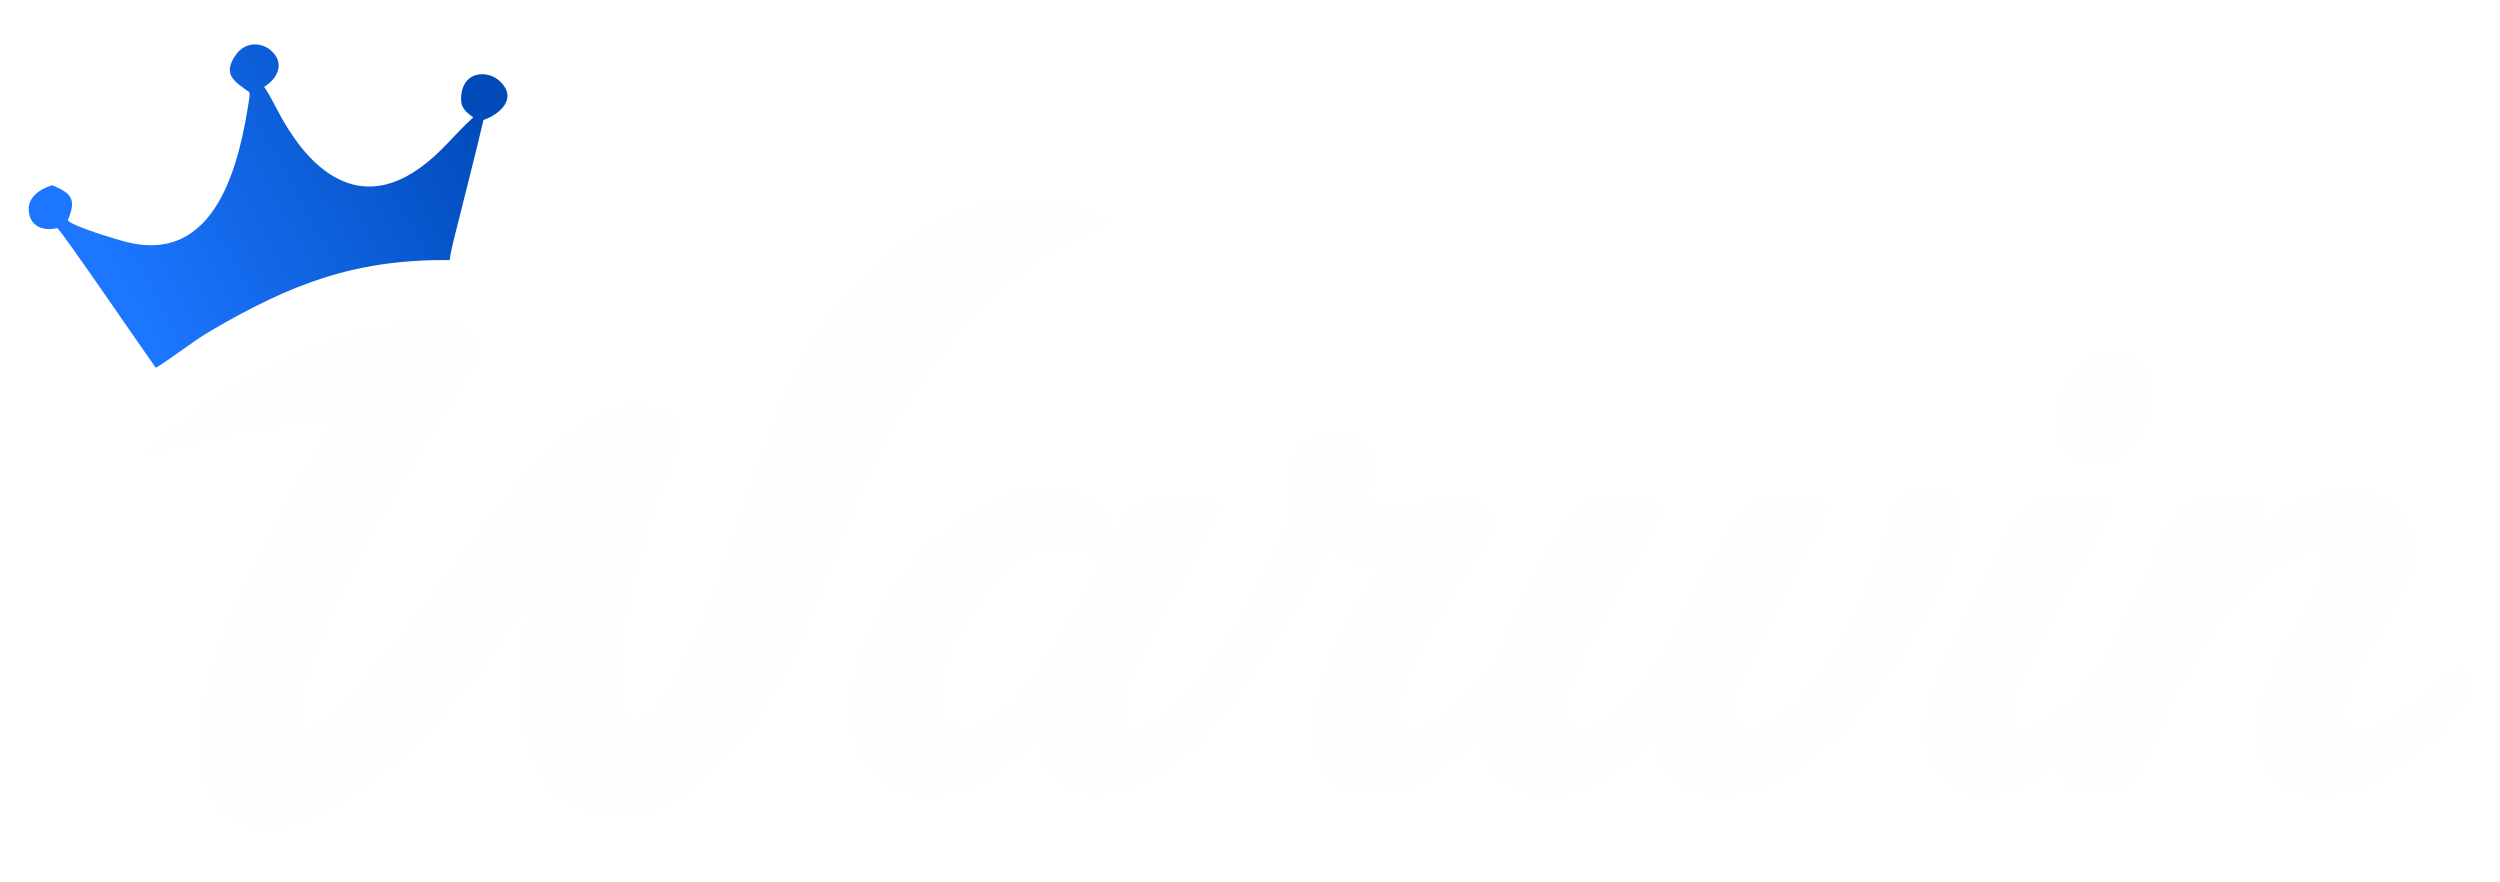
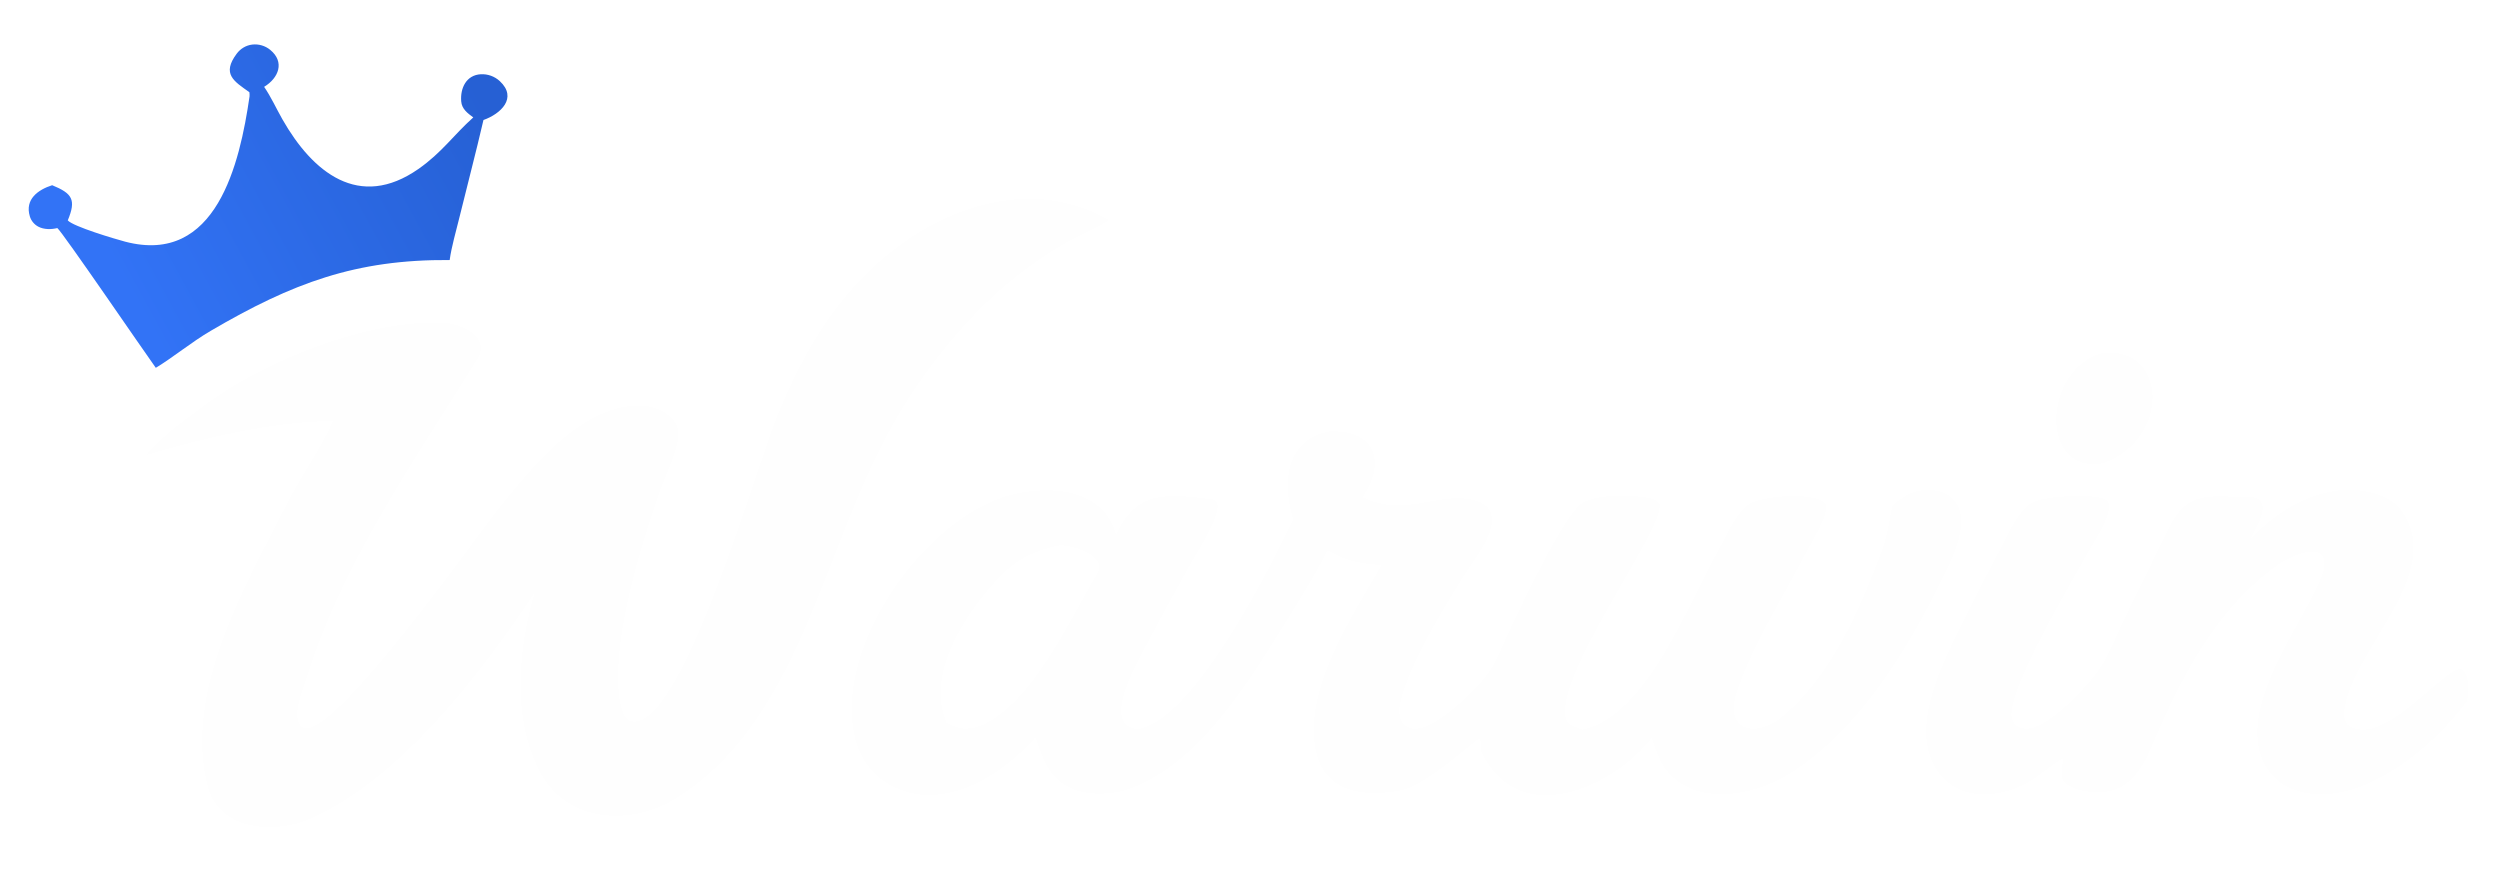
<svg xmlns="http://www.w3.org/2000/svg" preserveAspectRatio="none" overflow="visible" style="display: block;" width="156" height="55" viewBox="0 0 156 55" fill="none">
  <g id="image 587 [Vectorized]">
    <path id="Vector" d="M82.931 26.924C85.776 26.775 86.54 28.783 85.024 31.02C87.681 32.319 89.637 30.7 91.846 31.178C92.247 31.265 92.708 31.442 92.93 31.811C93.216 32.286 93.082 32.914 92.885 33.395C92.535 34.257 91.863 35.088 91.369 35.884C89.958 38.154 88.033 41.234 87.386 43.798C87.292 44.167 87.268 44.709 87.478 45.043C87.604 45.243 87.83 45.4 88.059 45.451C88.708 45.595 89.517 45.094 90.019 44.737C91.051 44.003 92.254 42.907 92.961 41.863C93.456 41.132 93.793 40.186 94.177 39.387C94.862 37.959 97.58 32.105 98.749 31.387C99.688 30.811 102.036 30.849 103.091 31.119C103.314 31.175 103.435 31.267 103.553 31.462C103.93 32.936 96.669 42.516 97.773 45.016C97.875 45.247 98.506 45.441 98.763 45.533C102.8 44.658 105.365 37.595 107.244 34.312C107.764 33.405 108.255 32.064 109.174 31.447C109.913 30.951 113.241 30.644 113.917 31.442C114.22 31.989 112.9 34.066 112.533 34.779C111.114 37.54 109.283 40.337 108.337 43.314C107.672 45.435 109.335 46.023 110.917 44.954C114.187 42.452 116.052 38.037 117.468 34.271C117.742 33.544 117.917 32.369 118.08 31.578C118.908 30.784 119.82 30.398 120.958 30.646C121.434 30.747 121.847 31.04 122.102 31.457C122.917 32.77 121.744 35.009 121.111 36.285C118.908 40.731 116.017 45.475 111.791 48.203C109.393 49.751 105.406 50.441 103.705 47.651C103.409 47.028 103.28 46.708 103.068 46.051C100.655 49.108 94.855 51.803 92.473 46.985C92.341 46.719 92.526 46.395 92.314 46.092C92.049 46.124 89.056 49.015 87.368 49.325C85.121 49.739 82.672 49.461 82.116 46.87C81.298 43.068 84.373 38.448 86.207 35.274C84.664 35.091 84.329 35.118 82.835 34.35C82.173 35.677 80.878 37.777 80.062 39.087C77.758 42.79 74.791 47.628 70.51 49.209C69.406 49.616 67.742 49.669 66.682 49.112C65.379 48.426 65.052 47.288 64.625 46.004C62.452 48.444 58.753 50.782 55.498 48.955C54.474 48.372 53.723 47.401 53.413 46.259C51.815 40.569 57.74 32.127 63.263 30.837C65.697 30.269 68.881 30.544 69.645 33.37C70.957 30.511 72.901 30.836 75.656 31.157C76.799 31.29 74.573 34.666 74.313 35.134C73.311 36.925 72.33 38.727 71.37 40.54C70.855 41.527 69.659 43.727 70.031 44.843C70.117 45.099 70.278 45.266 70.518 45.382C70.826 45.53 71.132 45.496 71.445 45.385C74.818 44.19 79.112 35.73 80.695 32.42C80.022 30.186 80.186 27.453 82.931 26.924ZM59.067 45.12C59.962 45.508 60.253 45.579 61.193 45.295C64.472 43.869 66.752 38.645 68.503 35.73C69.109 34.721 66.95 33.978 66.114 34.033C64.384 34.381 63.306 34.963 62.106 36.286C60.11 38.487 57.785 42.097 59.067 45.12Z" fill="#FEFEFE" />
    <path id="Vector_2" d="M63.217 12.454C65.177 12.232 67.508 12.714 69.195 13.743C68.66 14.103 67.238 14.73 66.56 15.112C64.362 16.376 62.362 17.96 60.625 19.812C58.17 22.421 56.136 25.401 54.597 28.642C51.119 35.813 49.319 45.375 42.18 49.815C39.345 51.578 35.337 51.334 33.673 48.12C31.933 44.761 32.351 40.484 33.356 36.984C29.992 42.039 25.04 48.556 19.382 51.082C17.242 52.038 13.753 51.857 13.006 49.193C11.343 43.263 15.369 36.436 17.975 31.308C18.843 29.6 20.04 27.991 20.774 26.273C17.09 26.288 12.673 27.335 9.121 28.393C10.27 27.097 11.263 26.398 12.654 25.384C12.67 25.371 12.687 25.358 12.703 25.346C16.323 22.572 23.079 19.861 27.784 20.155C28.888 20.224 30.591 21.095 29.803 22.369C25.836 28.781 21.281 35.222 19.065 42.509C18.834 43.27 18.231 44.56 18.758 45.314C18.926 45.398 18.998 45.448 19.191 45.434C21.354 45.27 29.154 34.303 30.841 32.095C31.508 31.236 32.199 30.396 32.912 29.576C34.583 27.667 36.931 25.471 39.599 25.312C40.421 25.263 41.205 25.453 41.829 26.012C42.225 26.368 42.386 26.816 42.313 27.347C42.154 28.51 41.481 29.725 41.102 30.841C39.905 34.361 38.391 39.245 38.588 42.954C38.616 43.475 38.734 44.533 39.16 44.883C39.324 45.017 39.482 45.047 39.687 45.025C42.813 44.69 47.21 29.048 48.571 25.783C49.624 23.254 50.865 20.838 52.597 18.704C55.234 15.454 58.985 12.885 63.217 12.454Z" fill="#FEFEFE" />
    <path id="Vector_3" d="M146.139 30.569C147.335 30.497 149.063 30.803 149.809 31.814C152.721 35.754 146.717 40.511 146.276 44.374C146.249 44.619 146.297 45.027 146.478 45.214C148.624 46.839 152.372 41.738 153.582 41.729C154.144 42.053 154.085 43.55 153.886 43.819C151.76 46.714 146.949 50.716 143.094 49.256C142.263 48.946 141.588 48.315 141.221 47.504C139.641 43.975 143.672 38.995 144.9 35.916C145.679 33.553 143.154 34.53 142.169 35.223C138.251 37.976 136.046 42.359 134.221 46.672C133.319 48.806 132.063 49.924 129.58 49.242C128.201 48.744 128.769 48.208 128.704 47.347C128.516 47.381 127.261 48.36 126.95 48.567C124.731 50.043 121.501 50.119 120.445 47.194C119.656 45.01 120.889 42.134 121.856 40.1C122.716 38.312 123.614 36.541 124.548 34.79C125.052 33.83 125.538 32.683 126.233 31.851C126.484 31.551 126.768 31.367 127.137 31.238C127.952 30.955 130.658 30.774 131.413 31.192C131.585 31.287 131.614 31.455 131.604 31.638C131.56 32.521 130.685 33.743 130.26 34.517C129.235 36.382 125.08 43.316 125.549 44.875C125.61 45.081 125.734 45.252 125.926 45.353C126.246 45.522 126.643 45.487 126.975 45.373C128.271 44.931 130.383 42.725 131.12 41.574C131.683 40.693 132.077 39.632 132.53 38.688L135.338 32.947C136.54 30.54 137.913 30.999 140.333 31.015C141.998 31.027 140.792 32.943 140.389 33.662C142.005 32.011 143.795 30.841 146.139 30.569Z" fill="#FEFEFE" />
    <path id="Vector_4" d="M4.229 13.752C4.555 14.132 7.191 14.917 7.812 15.08C13.509 16.576 14.966 10.188 15.572 6.011C15.582 5.94 15.569 5.824 15.561 5.752C14.591 5.067 13.826 4.618 14.77 3.351C15.004 3.037 15.35 2.827 15.742 2.781C16.143 2.735 16.546 2.854 16.86 3.11C17.784 3.865 17.393 4.867 16.482 5.419C16.917 6.054 17.236 6.765 17.622 7.445C19.504 10.754 22.407 13.126 26.105 10.547C27.568 9.527 28.309 8.42 29.532 7.327C29.179 7.066 28.816 6.801 28.779 6.324C28.713 5.497 29.096 4.683 30.003 4.633C30.437 4.611 30.862 4.764 31.183 5.058C32.322 6.117 31.232 7.112 30.168 7.488C29.692 9.549 29.159 11.551 28.659 13.602C28.458 14.43 28.171 15.405 28.06 16.226C22.21 16.182 18.262 17.651 13.142 20.648C11.958 21.341 10.756 22.331 9.722 22.952C9.087 22.079 3.882 14.458 3.577 14.231C3.2 14.324 2.751 14.33 2.399 14.148C2.14 14.014 1.945 13.78 1.861 13.499C1.54 12.43 2.376 11.84 3.255 11.557C4.511 12.072 4.768 12.461 4.229 13.752Z" fill="url(#paint0_linear_0_158)" />
    <path id="Vector_5" d="M131.154 22.043C135.203 21.523 135.496 27.3 131.292 28.888C127.177 29.686 127.504 23.027 131.154 22.043Z" fill="#FEFEFE" />
  </g>
  <defs>
    <linearGradient id="paint0_linear_0_158" x1="9.5" y1="21" x2="31.667" y2="8.942" gradientUnits="userSpaceOnUse">
-       <stop stop-color="#1C76FF" />
-       <stop offset="1" stop-color="#004AB9" />
+       <stop stop-color="#3273F6" />
+       <stop offset="1" stop-color="#2660D4" />
    </linearGradient>
  </defs>
</svg>
